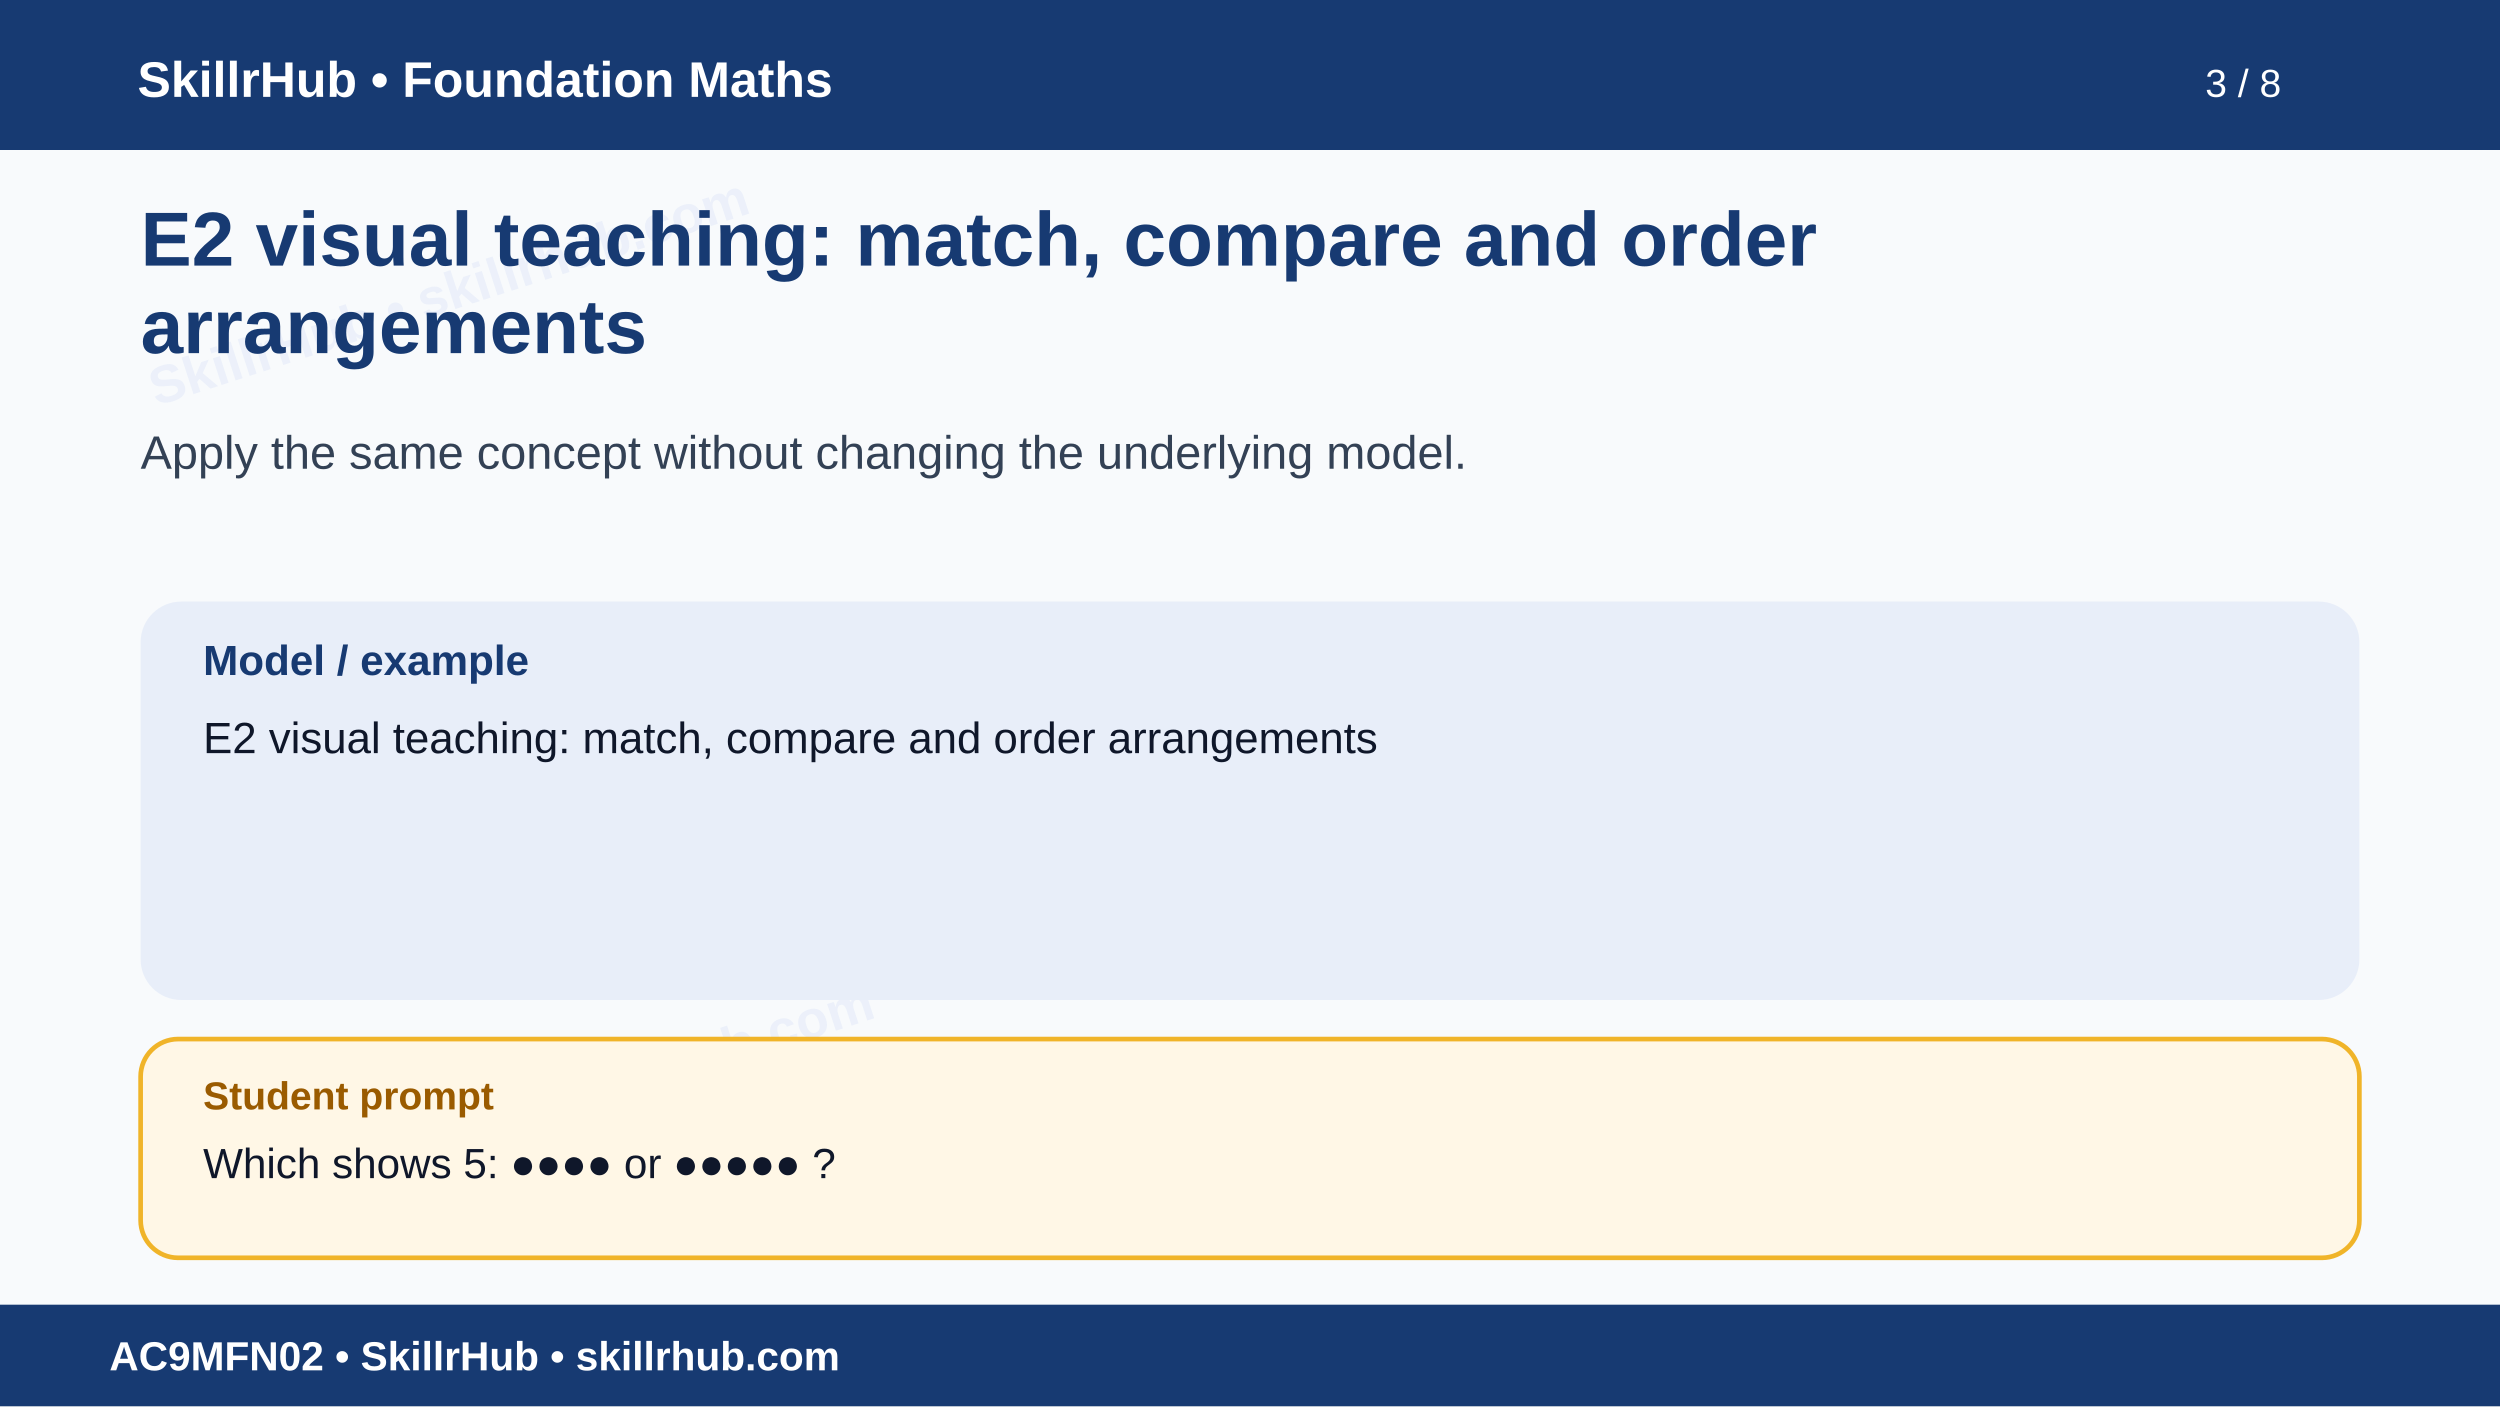
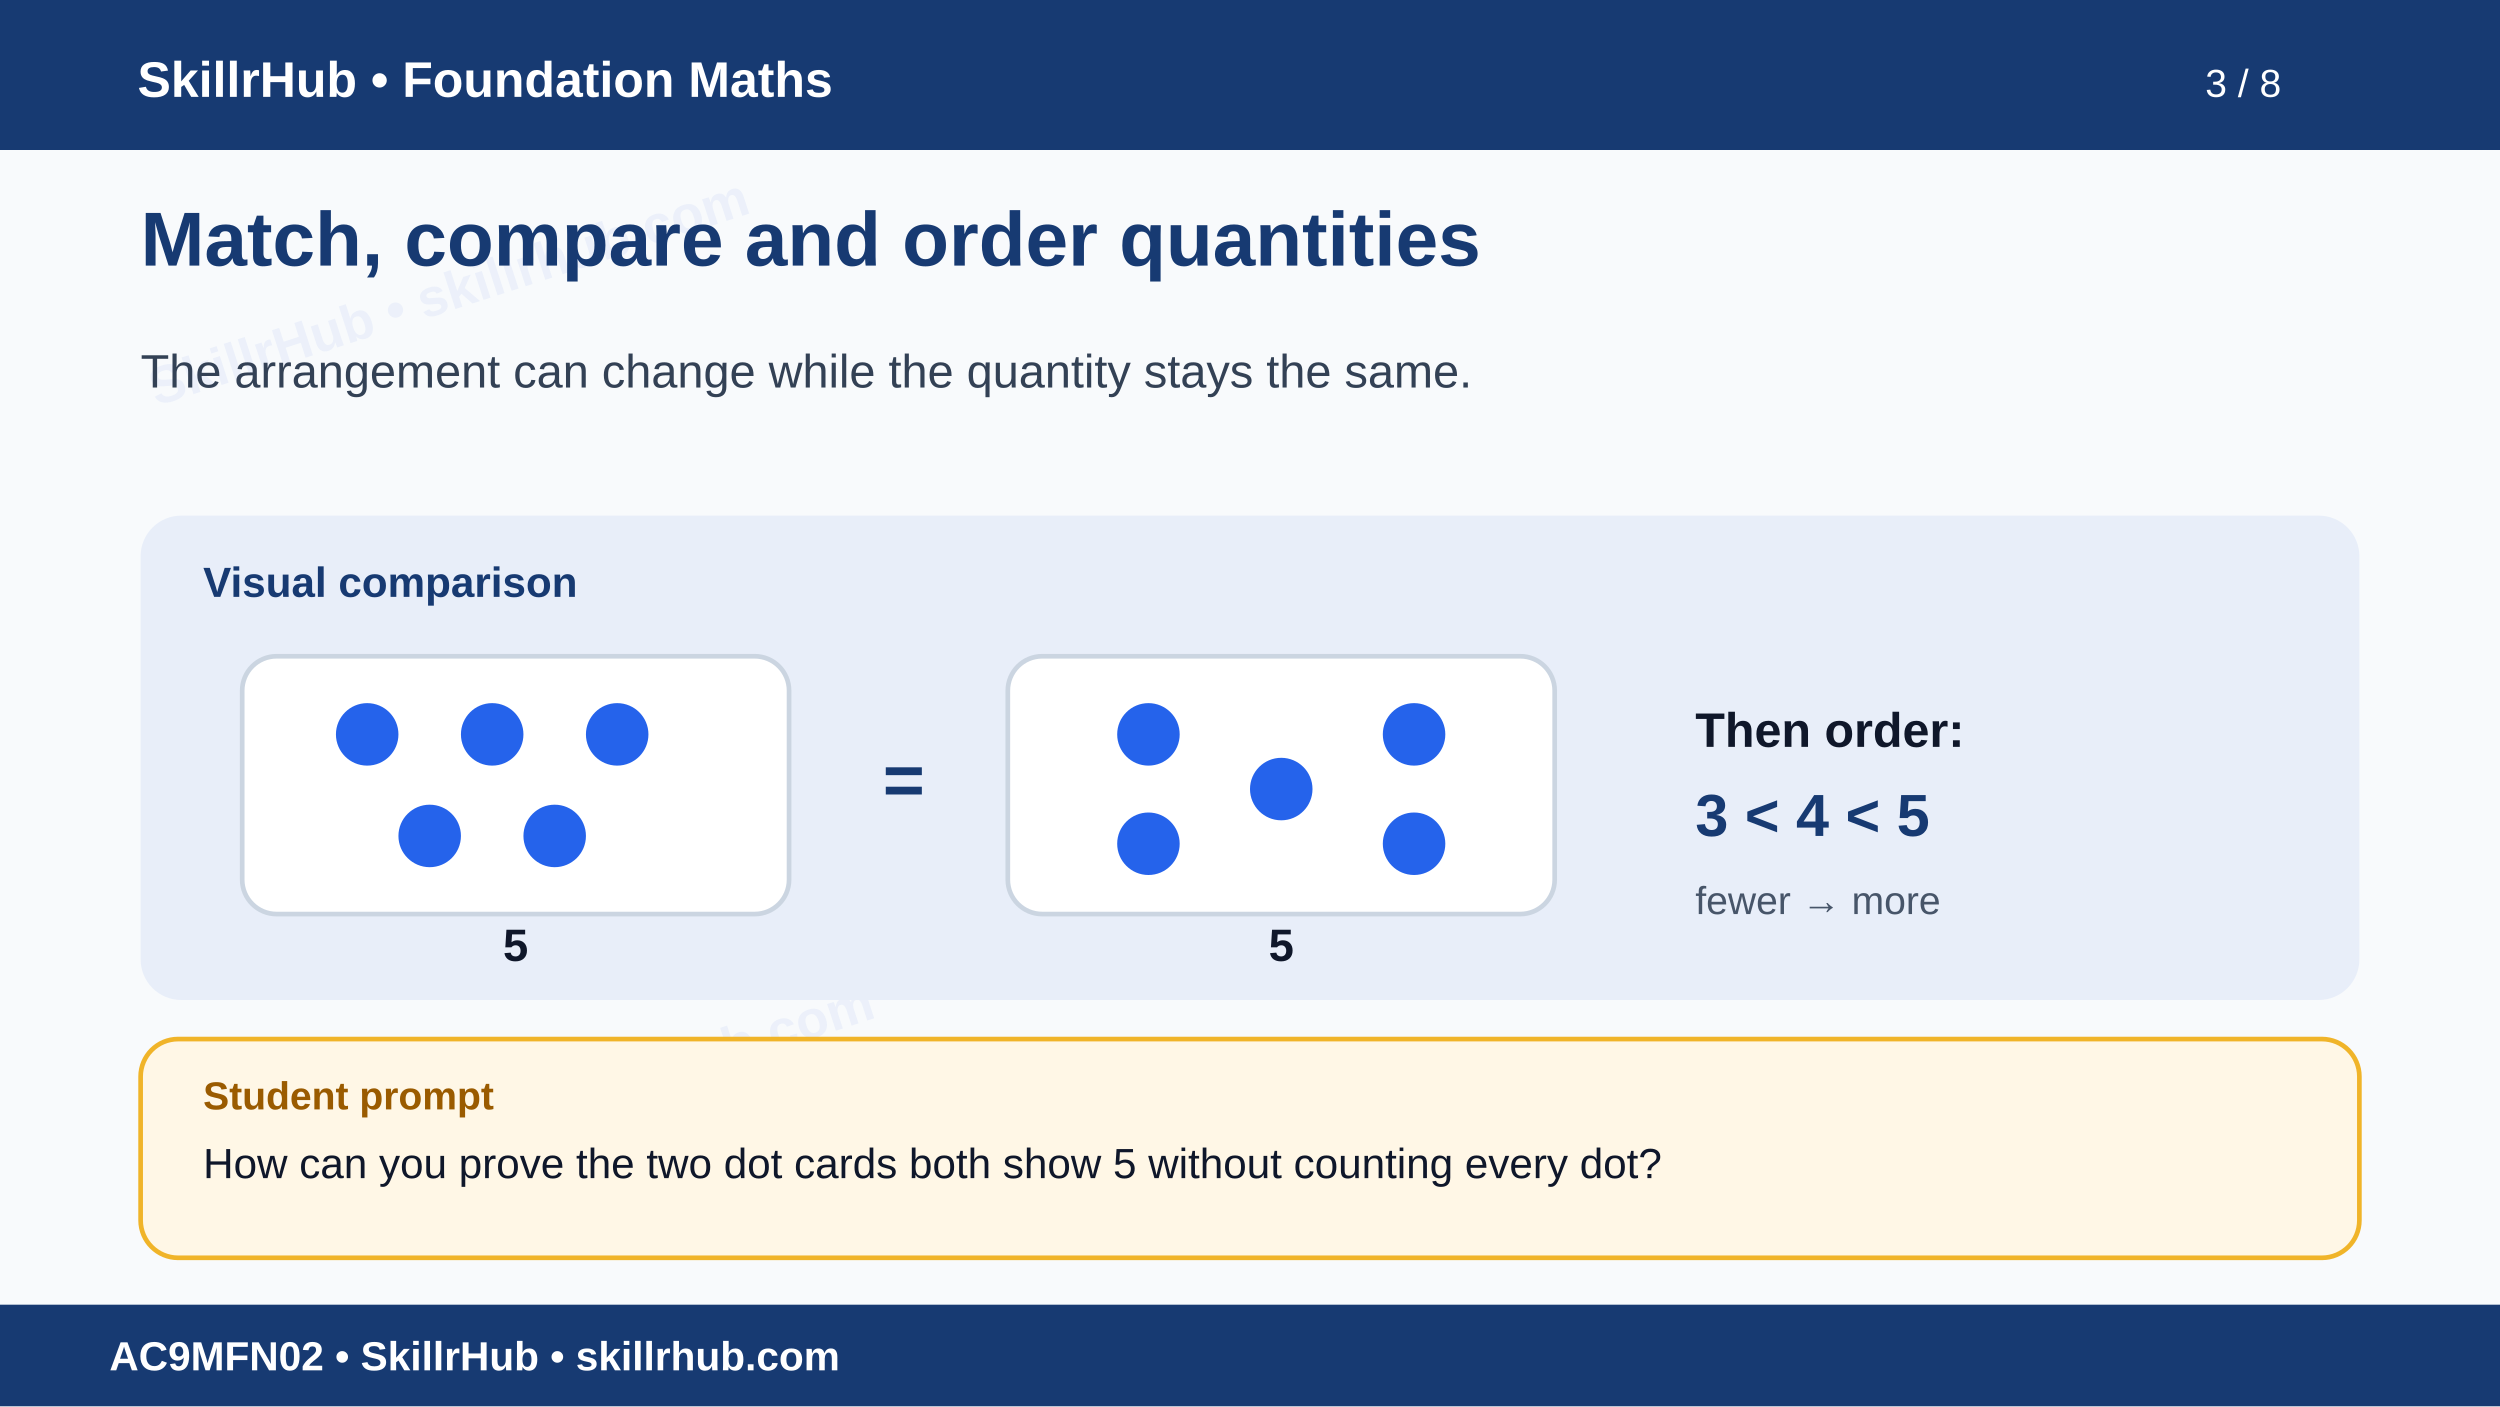
<svg xmlns="http://www.w3.org/2000/svg" width="1600" height="900" viewBox="0 0 1600 900">
  <rect width="1600" height="900" fill="#f8fafc" />
  <g opacity=".055" fill="#1d4ed8" font-family="Arial" font-size="34" font-weight="700">
    <text x="100" y="260" transform="rotate(-18 100 260)">SkillrHub • skillrhub.com</text>
    <text x="760" y="565" transform="rotate(-18 760 565)">SkillrHub • skillrhub.com</text>
    <text x="180" y="775" transform="rotate(-18 180 775)">SkillrHub • skillrhub.com</text>
  </g>
  <rect width="1600" height="96" fill="#173a72" />
  <text x="88" y="62" fill="white" font-family="Arial" font-size="32" font-weight="700">SkillrHub • Foundation Maths</text>
  <text x="1460" y="62" text-anchor="end" fill="white" font-family="Arial" font-size="25">3 / 8</text>
-   <text x="90" y="170" fill="#173a72" font-family="Arial" font-size="49" font-weight="700">E2 visual teaching: match, compare and order</text>
-   <text x="90" y="226" fill="#173a72" font-family="Arial" font-size="49" font-weight="700">arrangements</text>
-   <text x="90" y="300" fill="#334155" font-family="Arial" font-size="30" font-weight="400">Apply the same concept without changing the underlying model.</text>
-   <rect x="90" y="385" width="1420" height="255" rx="26" fill="#e8eef9" />
-   <text x="130" y="432" fill="#173a72" font-family="Arial" font-size="27" font-weight="700">Model / example</text>
-   <text x="130" y="482" fill="#0f172a" font-family="Arial" font-size="28" font-weight="400">E2 visual teaching: match, compare and order arrangements</text>
+   <text x="90" y="170" fill="#173a72" font-family="Arial" font-size="49" font-weight="700">Match, compare and order quantities</text>
+   <text x="90" y="248" fill="#334155" font-family="Arial" font-size="30">The arrangement can change while the quantity stays the same.</text>
+   <rect x="90" y="330" width="1420" height="310" rx="26" fill="#e8eef9" />
+   <text x="130" y="382" fill="#173a72" font-family="Arial" font-size="27" font-weight="700">Visual comparison</text>
+   <rect x="155" y="420" width="350" height="165" rx="22" fill="white" stroke="#cbd5e1" stroke-width="3" />
+   <g fill="#2563eb">
+     <circle cx="235" cy="470" r="20" />
+     <circle cx="315" cy="470" r="20" />
+     <circle cx="395" cy="470" r="20" />
+     <circle cx="275" cy="535" r="20" />
+     <circle cx="355" cy="535" r="20" />
+   </g>
+   <text x="330" y="615" text-anchor="middle" fill="#0f172a" font-family="Arial" font-size="29" font-weight="700">5</text>
+   <text x="565" y="515" fill="#173a72" font-family="Arial" font-size="46" font-weight="700">=</text>
+   <rect x="645" y="420" width="350" height="165" rx="22" fill="white" stroke="#cbd5e1" stroke-width="3" />
+   <g fill="#2563eb">
+     <circle cx="735" cy="470" r="20" />
+     <circle cx="905" cy="470" r="20" />
+     <circle cx="820" cy="505" r="20" />
+     <circle cx="735" cy="540" r="20" />
+     <circle cx="905" cy="540" r="20" />
+   </g>
+   <text x="820" y="615" text-anchor="middle" fill="#0f172a" font-family="Arial" font-size="29" font-weight="700">5</text>
+   <text x="1085" y="478" fill="#0f172a" font-family="Arial" font-size="31" font-weight="700">Then order:</text>
+   <text x="1085" y="535" fill="#173a72" font-family="Arial" font-size="38" font-weight="700">3  &lt;  4  &lt;  5</text>
+   <text x="1085" y="585" fill="#475569" font-family="Arial" font-size="25">fewer → more</text>
  <rect x="90" y="665" width="1420" height="140" rx="24" fill="#fff7e6" stroke="#f0b429" stroke-width="3" />
  <text x="130" y="710" fill="#9a5b00" font-family="Arial" font-size="25" font-weight="700">Student prompt</text>
-   <text x="130" y="754" fill="#0f172a" font-family="Arial" font-size="27" font-weight="400">Which shows 5: ●●●● or ●●●●● ?</text>
+   <text x="130" y="754" fill="#0f172a" font-family="Arial" font-size="27">How can you prove the two dot cards both show 5 without counting every dot?</text>
  <rect y="835" width="1600" height="65" fill="#173a72" />
  <text x="70" y="877" fill="white" font-family="Arial" font-size="26" font-weight="700">AC9MFN02 • SkillrHub • skillrhub.com</text>
</svg>
